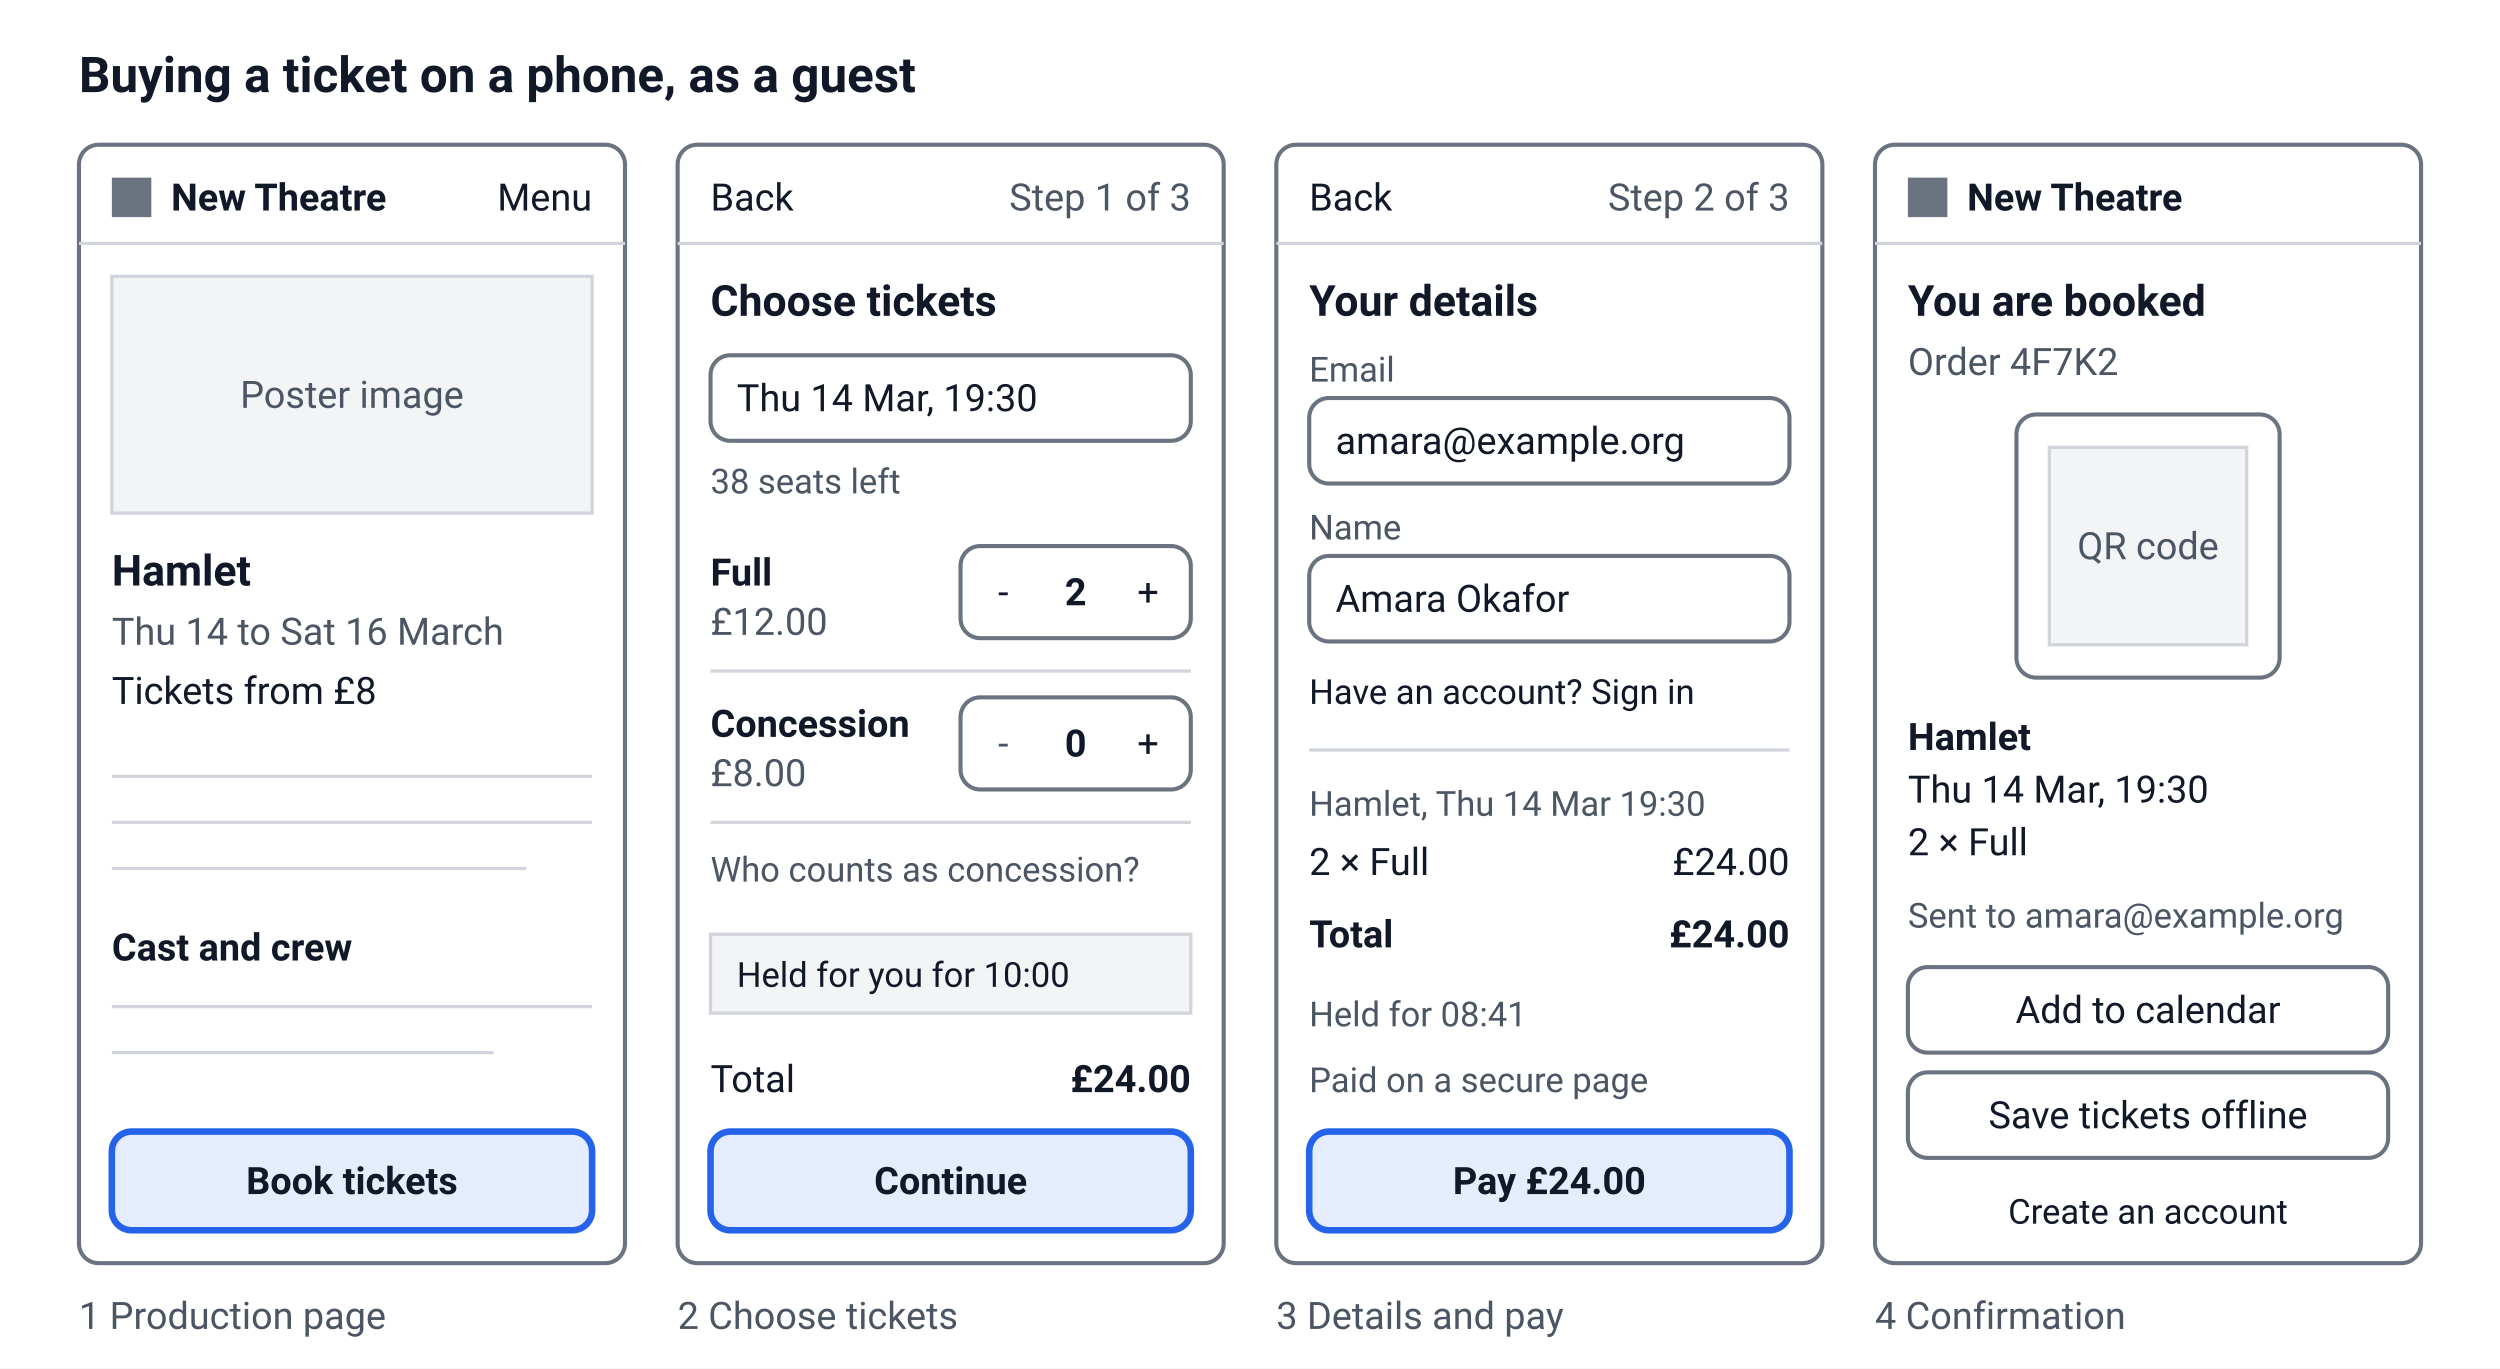
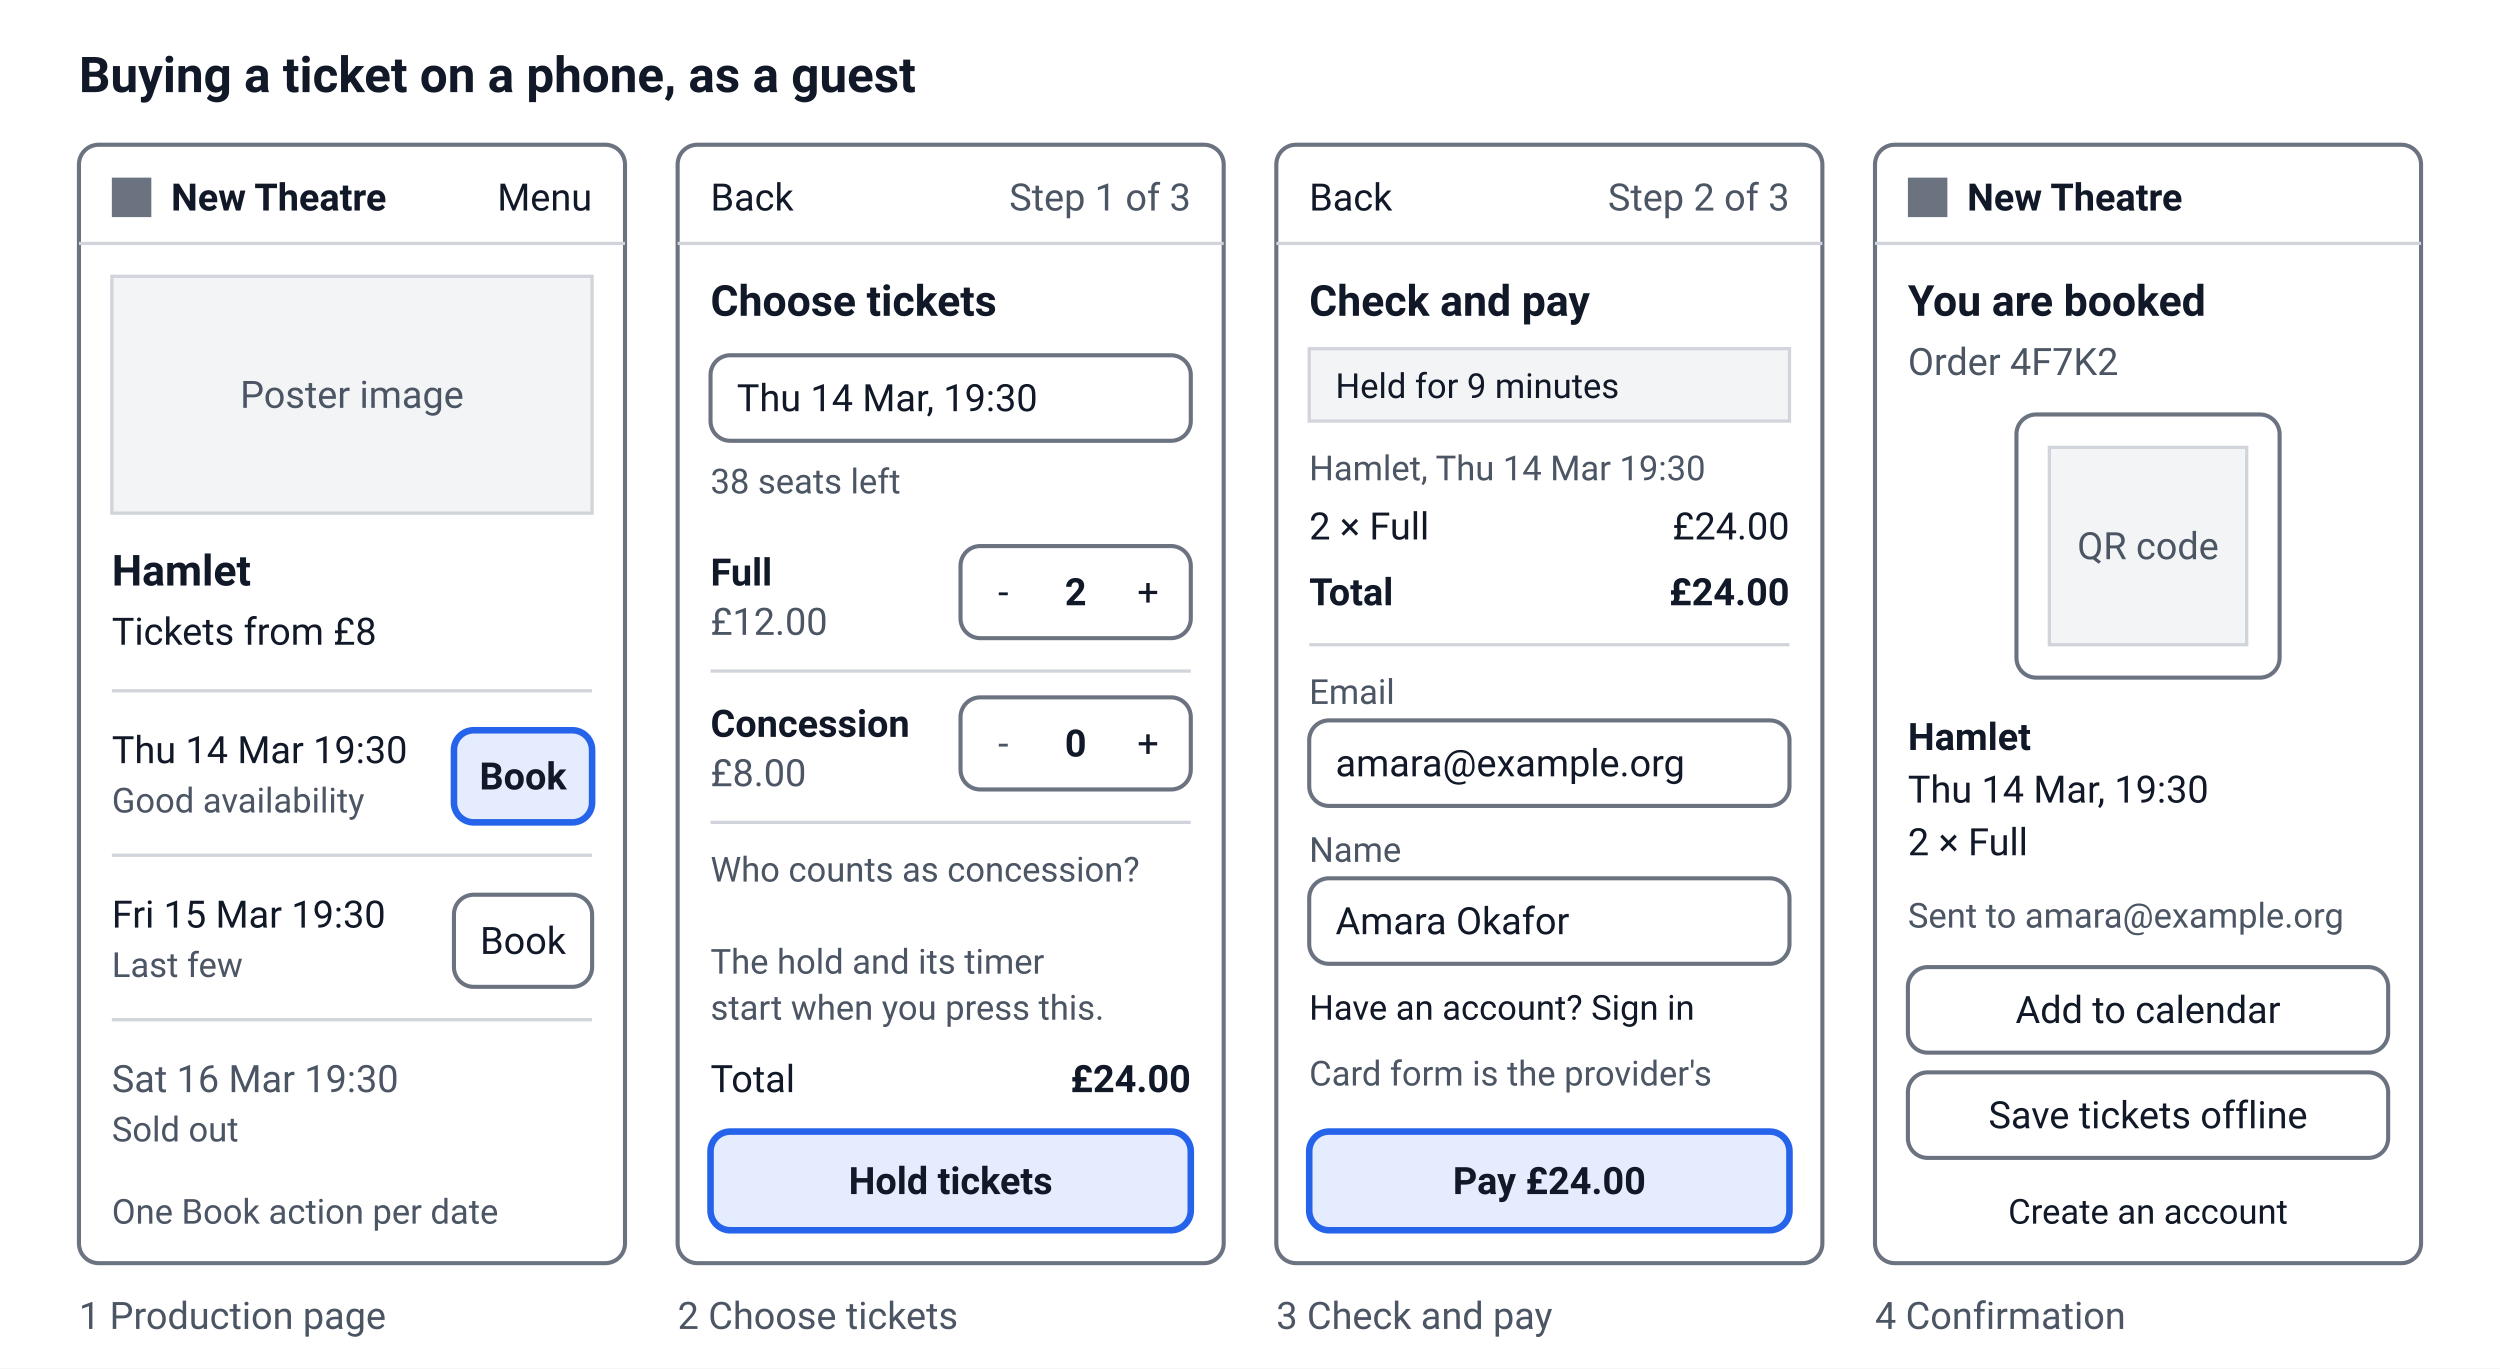
- <svg xmlns="http://www.w3.org/2000/svg" font-family="system-ui, -apple-system, Segoe UI, Roboto, sans-serif" viewBox="0 0 760 416" role="img" aria-label="Buying a ticket on a phone in four screens: production page, choose tickets, details and pay, confirmation" font-size="11.5">
+ <svg xmlns="http://www.w3.org/2000/svg" font-family="system-ui, -apple-system, Segoe UI, Roboto, sans-serif" viewBox="0 0 760 416" role="img" aria-label="Buying a ticket on a phone in four screens: production page, choose tickets, check and pay, confirmation" font-size="11.5">
  <rect width="100%" height="100%" fill="#ffffff" />
  <text x="24" y="28" font-size="15" font-weight="600" fill="#111827">Buying a ticket on a phone, as a guest</text>
  <g>
    <rect x="24" y="44" width="166" height="340" rx="6" fill="none" stroke="#6b7280" stroke-width="1.25" />
    <rect x="34" y="54" width="12" height="12" fill="#6b7280" />
    <text x="52" y="64" font-weight="600" fill="#111827">New Theatre</text>
    <text x="180" y="64" text-anchor="end" fill="#111827">Menu</text>
    <line x1="24" x2="190" y1="74" y2="74" stroke="#d1d5db" />
    <rect x="34" y="84" width="146" height="72" fill="#f3f4f6" stroke="#d1d5db" />
    <text x="107" y="124" text-anchor="middle" fill="#4b5563">Poster image</text>
    <text x="34" y="178" font-size="13" font-weight="600" fill="#111827">Hamlet</text>
-     <text x="34" y="196" fill="#4b5563">Thu 14 to Sat 16 March</text>
-     <text x="34" y="214" fill="#111827">Tickets from £8</text>
-     <line x1="34" x2="180" y1="236" y2="236" stroke="#d1d5db" />
-     <line x1="34" x2="180" y1="250" y2="250" stroke="#d1d5db" />
-     <line x1="34" x2="160" y1="264" y2="264" stroke="#d1d5db" />
-     <text x="34" y="292" font-weight="600" fill="#111827">Cast and crew</text>
-     <line x1="34" x2="180" y1="306" y2="306" stroke="#d1d5db" />
-     <line x1="34" x2="150" y1="320" y2="320" stroke="#d1d5db" />
-     <rect x="34" y="344" width="146" height="30" rx="6" fill="#2563eb" fill-opacity="0.12" stroke="#2563eb" stroke-width="2" />
-     <text x="107" y="363" text-anchor="middle" font-weight="600" fill="#111827">Book tickets</text>
+     <text x="34" y="196" fill="#111827">Tickets from £8</text>
+     <line x1="34" x2="180" y1="210" y2="210" stroke="#d1d5db" />
+     <text x="34" y="232" fill="#111827">Thu 14 Mar 19:30</text>
+     <text x="34" y="247" font-size="10.5" fill="#4b5563">Good availability</text>
+     <rect x="138" y="222" width="42" height="28" rx="6" fill="#2563eb" fill-opacity="0.12" stroke="#2563eb" stroke-width="2" />
+     <text x="159" y="240" text-anchor="middle" font-weight="600" fill="#111827">Book</text>
+     <line x1="34" x2="180" y1="260" y2="260" stroke="#d1d5db" />
+     <text x="34" y="282" fill="#111827">Fri 15 Mar 19:30</text>
+     <text x="34" y="297" font-size="10.5" fill="#4b5563">Last few</text>
+     <rect x="138" y="272" width="42" height="28" rx="6" fill="none" stroke="#6b7280" stroke-width="1.25" />
+     <text x="159" y="290" text-anchor="middle" fill="#111827">Book</text>
+     <line x1="34" x2="180" y1="310" y2="310" stroke="#d1d5db" />
+     <text x="34" y="332" fill="#4b5563">Sat 16 Mar 19:30</text>
+     <text x="34" y="347" font-size="10.5" fill="#4b5563">Sold out</text>
+     <text x="34" y="372" font-size="10.5" fill="#4b5563">One Book action per date</text>
    <text x="24" y="404" fill="#4b5563">1  Production page</text>
  </g>
  <g>
    <rect x="206" y="44" width="166" height="340" rx="6" fill="none" stroke="#6b7280" stroke-width="1.25" />
    <text x="216" y="64" fill="#111827">Back</text>
    <text x="362" y="64" text-anchor="end" fill="#4b5563">Step 1 of 3</text>
    <line x1="206" x2="372" y1="74" y2="74" stroke="#d1d5db" />
    <text x="216" y="96" font-size="13" font-weight="600" fill="#111827">Choose tickets</text>
    <rect x="216" y="108" width="146" height="26" rx="6" fill="none" stroke="#6b7280" stroke-width="1.25" />
    <text x="224" y="125" fill="#111827">Thu 14 Mar, 19:30</text>
    <text x="216" y="150" font-size="10.5" fill="#4b5563">38 seats left</text>
    <text x="216" y="178" font-weight="600" fill="#111827">Full</text>
    <text x="216" y="193" fill="#4b5563">£12.00</text>
    <rect x="292" y="166" width="70" height="28" rx="6" fill="none" stroke="#6b7280" stroke-width="1.25" />
    <text x="305" y="184" text-anchor="middle" fill="#111827">-</text>
    <text x="327" y="184" text-anchor="middle" font-weight="600" fill="#111827">2</text>
    <text x="349" y="184" text-anchor="middle" fill="#111827">+</text>
    <line x1="216" x2="362" y1="204" y2="204" stroke="#d1d5db" />
    <text x="216" y="224" font-weight="600" fill="#111827">Concession</text>
    <text x="216" y="239" fill="#4b5563">£8.00</text>
    <rect x="292" y="212" width="70" height="28" rx="6" fill="none" stroke="#6b7280" stroke-width="1.25" />
    <text x="305" y="230" text-anchor="middle" fill="#4b5563">-</text>
    <text x="327" y="230" text-anchor="middle" font-weight="600" fill="#111827">0</text>
    <text x="349" y="230" text-anchor="middle" fill="#111827">+</text>
    <line x1="216" x2="362" y1="250" y2="250" stroke="#d1d5db" />
    <text x="216" y="268" font-size="10.5" fill="#4b5563">Who counts as concession?</text>
-     <rect x="216" y="284" width="146" height="24" fill="#f3f4f6" stroke="#d1d5db" />
-     <text x="224" y="300" font-size="10.5" fill="#111827">Held for you for 10:00</text>
+     <text x="216" y="296" font-size="10.5" fill="#4b5563">The hold and its timer</text>
+     <text x="216" y="310" font-size="10.5" fill="#4b5563">start when you press this.</text>
    <text x="216" y="332" fill="#111827">Total</text>
    <text x="362" y="332" text-anchor="end" font-weight="600" fill="#111827">£24.00</text>
    <rect x="216" y="344" width="146" height="30" rx="6" fill="#2563eb" fill-opacity="0.12" stroke="#2563eb" stroke-width="2" />
-     <text x="289" y="363" text-anchor="middle" font-weight="600" fill="#111827">Continue</text>
+     <text x="289" y="363" text-anchor="middle" font-weight="600" fill="#111827">Hold tickets</text>
    <text x="206" y="404" fill="#4b5563">2  Choose tickets</text>
  </g>
  <g>
    <rect x="388" y="44" width="166" height="340" rx="6" fill="none" stroke="#6b7280" stroke-width="1.25" />
    <text x="398" y="64" fill="#111827">Back</text>
    <text x="544" y="64" text-anchor="end" fill="#4b5563">Step 2 of 3</text>
    <line x1="388" x2="554" y1="74" y2="74" stroke="#d1d5db" />
-     <text x="398" y="96" font-size="13" font-weight="600" fill="#111827">Your details</text>
-     <text x="398" y="116" font-size="10.5" fill="#4b5563">Email</text>
-     <rect x="398" y="121" width="146" height="26" rx="6" fill="none" stroke="#6b7280" stroke-width="1.25" />
-     <text x="406" y="138" fill="#111827">amara@example.org</text>
-     <text x="398" y="164" font-size="10.5" fill="#4b5563">Name</text>
-     <rect x="398" y="169" width="146" height="26" rx="6" fill="none" stroke="#6b7280" stroke-width="1.25" />
-     <text x="406" y="186" fill="#111827">Amara Okafor</text>
-     <text x="398" y="214" font-size="10.5" fill="#111827">Have an account? Sign in</text>
-     <line x1="398" x2="544" y1="228" y2="228" stroke="#d1d5db" />
-     <text x="398" y="248" font-size="10.5" fill="#4b5563">Hamlet, Thu 14 Mar 19:30</text>
-     <text x="398" y="266" fill="#111827">2 × Full</text>
-     <text x="544" y="266" text-anchor="end" fill="#111827">£24.00</text>
-     <text x="398" y="288" font-weight="600" fill="#111827">Total</text>
-     <text x="544" y="288" text-anchor="end" font-weight="600" fill="#111827">£24.00</text>
-     <text x="398" y="312" font-size="10.5" fill="#4b5563">Held for 08:41</text>
-     <text x="398" y="332" font-size="10.5" fill="#4b5563">Paid on a secure page</text>
+     <text x="398" y="96" font-size="13" font-weight="600" fill="#111827">Check and pay</text>
+     <rect x="398" y="106" width="146" height="22" fill="#f3f4f6" stroke="#d1d5db" />
+     <text x="406" y="121" font-size="10.5" fill="#111827">Held for 9 minutes</text>
+     <text x="398" y="146" font-size="10.5" fill="#4b5563">Hamlet, Thu 14 Mar 19:30</text>
+     <text x="398" y="164" fill="#111827">2 × Full</text>
+     <text x="544" y="164" text-anchor="end" fill="#111827">£24.00</text>
+     <text x="398" y="184" font-weight="600" fill="#111827">Total</text>
+     <text x="544" y="184" text-anchor="end" font-weight="600" fill="#111827">£24.00</text>
+     <line x1="398" x2="544" y1="196" y2="196" stroke="#d1d5db" />
+     <text x="398" y="214" font-size="10.5" fill="#4b5563">Email</text>
+     <rect x="398" y="219" width="146" height="26" rx="6" fill="none" stroke="#6b7280" stroke-width="1.25" />
+     <text x="406" y="236" fill="#111827">amara@example.org</text>
+     <text x="398" y="262" font-size="10.5" fill="#4b5563">Name</text>
+     <rect x="398" y="267" width="146" height="26" rx="6" fill="none" stroke="#6b7280" stroke-width="1.25" />
+     <text x="406" y="284" fill="#111827">Amara Okafor</text>
+     <text x="398" y="310" font-size="10.5" fill="#111827">Have an account? Sign in</text>
+     <text x="398" y="330" font-size="10.5" fill="#4b5563">Card form is the provider's</text>
    <rect x="398" y="344" width="146" height="30" rx="6" fill="#2563eb" fill-opacity="0.12" stroke="#2563eb" stroke-width="2" />
    <text x="471" y="363" text-anchor="middle" font-weight="600" fill="#111827">Pay £24.00</text>
-     <text x="388" y="404" fill="#4b5563">3  Details and pay</text>
+     <text x="388" y="404" fill="#4b5563">3  Check and pay</text>
  </g>
  <g>
    <rect x="570" y="44" width="166" height="340" rx="6" fill="none" stroke="#6b7280" stroke-width="1.25" />
    <rect x="580" y="54" width="12" height="12" fill="#6b7280" />
    <text x="598" y="64" font-weight="600" fill="#111827">New Theatre</text>
    <line x1="570" x2="736" y1="74" y2="74" stroke="#d1d5db" />
    <text x="580" y="96" font-size="13" font-weight="600" fill="#111827">You are booked</text>
    <text x="580" y="114" fill="#4b5563">Order 4F7K2</text>
    <rect x="613" y="126" width="80" height="80" rx="6" fill="none" stroke="#6b7280" stroke-width="1.25" />
    <rect x="623" y="136" width="60" height="60" fill="#f3f4f6" stroke="#d1d5db" />
    <text x="653" y="170" text-anchor="middle" fill="#4b5563">QR code</text>
    <text x="580" y="228" font-weight="600" fill="#111827">Hamlet</text>
    <text x="580" y="244" fill="#111827">Thu 14 Mar, 19:30</text>
    <text x="580" y="260" fill="#111827">2 × Full</text>
    <text x="580" y="282" font-size="10.5" fill="#4b5563">Sent to amara@example.org</text>
    <rect x="580" y="294" width="146" height="26" rx="6" fill="none" stroke="#6b7280" stroke-width="1.25" />
    <text x="653" y="311" text-anchor="middle" fill="#111827">Add to calendar</text>
    <rect x="580" y="326" width="146" height="26" rx="6" fill="none" stroke="#6b7280" stroke-width="1.25" />
    <text x="653" y="343" text-anchor="middle" fill="#111827">Save tickets offline</text>
    <text x="653" y="372" text-anchor="middle" font-size="10.5" fill="#111827">Create an account</text>
    <text x="570" y="404" fill="#4b5563">4  Confirmation</text>
  </g>
</svg>
